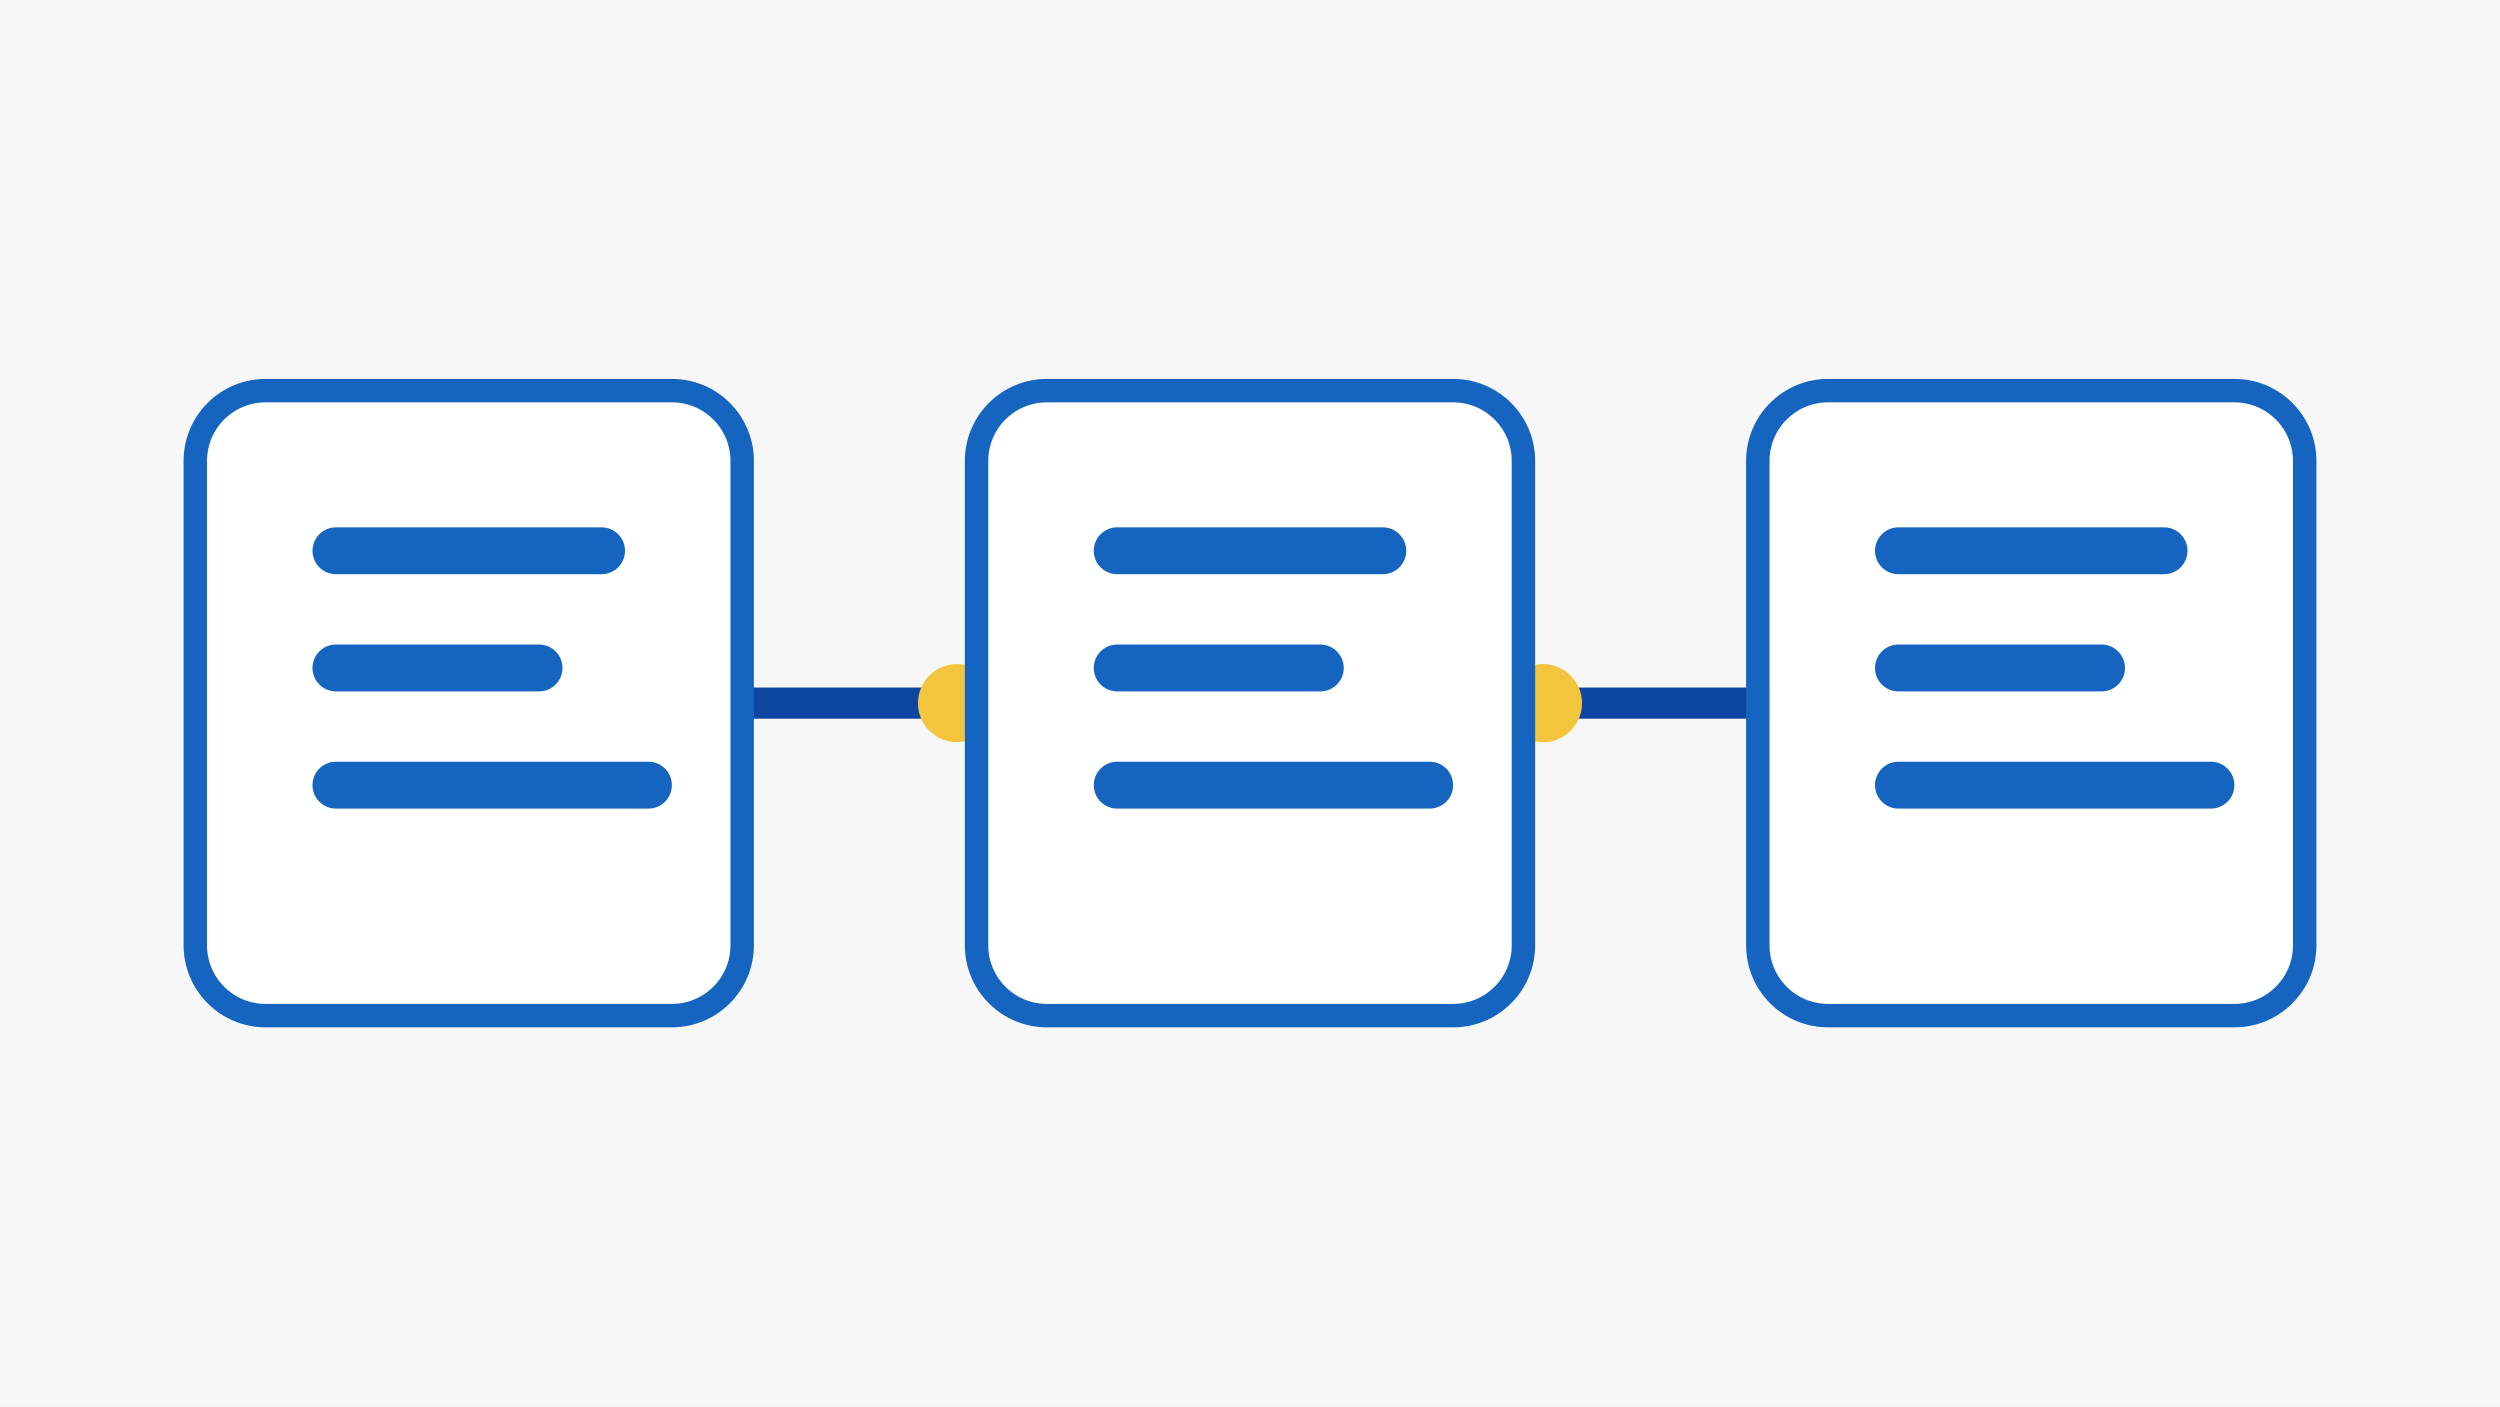
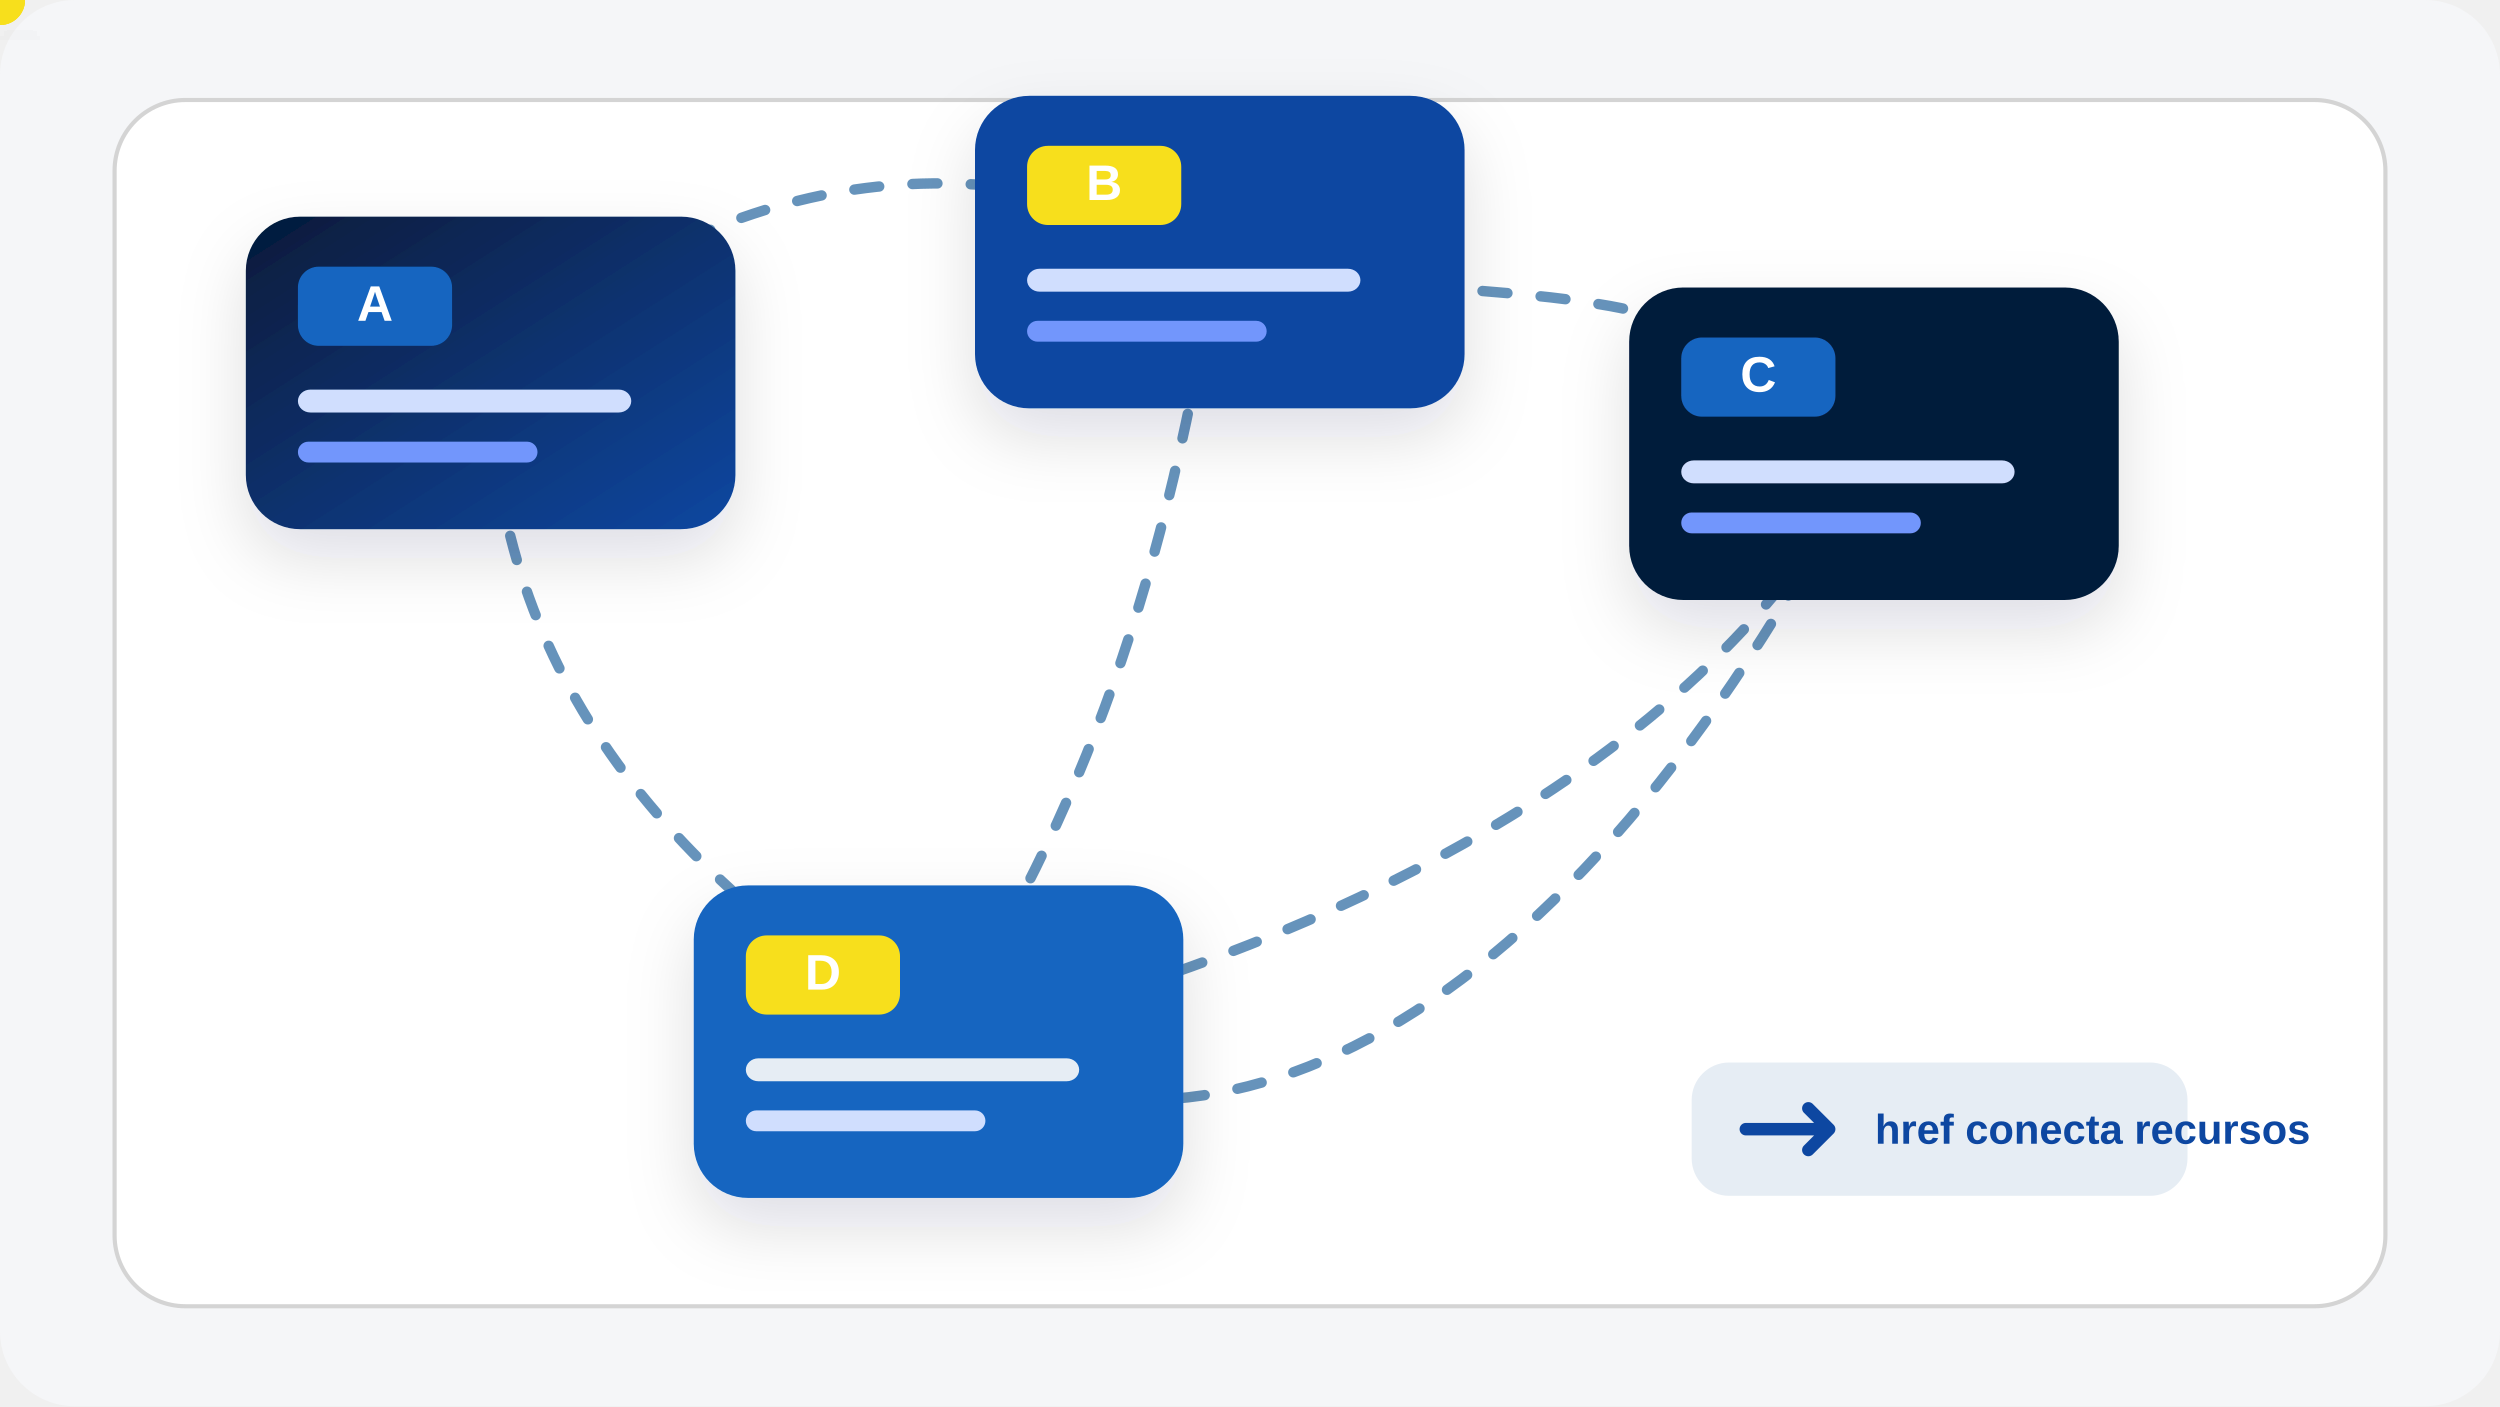
- <svg xmlns="http://www.w3.org/2000/svg" viewBox="0 0 640 360" role="img" aria-labelledby="title desc">
-   <rect width="640" height="360" fill="#f7f7f7" />
-   <g fill="none" stroke="#0D47A1" stroke-width="8" stroke-linecap="round">
-     <path d="M190 180H300" />
-     <path d="M340 180H450" />
+ <svg xmlns="http://www.w3.org/2000/svg" viewBox="0 0 1200 675" role="img" aria-labelledby="title desc">
+   <defs>
+     <filter id="shadow" x="-30%" y="-30%" width="160%" height="160%">
+       <feDropShadow dx="0" dy="14" stdDeviation="16" flood-color="#061b3a" flood-opacity=".13" />
+     </filter>
+     <linearGradient id="panel" x1="0" y1="0" x2="1" y2="1">
+       <stop stop-color="#061b3a" />
+       <stop offset="1" stop-color="#0d47a1" />
+     </linearGradient>
+     <style>
+       .path{fill:none;stroke:#6693bb;stroke-width:5;stroke-linecap:round;stroke-dasharray:12 16;animation:dash 8s linear infinite}
+       .card{filter:url(#shadow);transform-box:fill-box;transform-origin:center;animation:float 5s ease-in-out infinite}
+       .card.b{animation-delay:.4s}.card.c{animation-delay:.8s}.card.d{animation-delay:1.2s}
+       .dot{fill:#f7df1e;filter:url(#shadow)}
+       .label{font-family:Arial,Helvetica,sans-serif;font-weight:700;fill:#fff;font-size:24px}
+       .meta{font-family:Arial,Helvetica,sans-serif;fill:#d0defe;font-size:18px}
+       .pulse1{animation:travel1 6s ease-in-out infinite}
+       .pulse2{animation:travel2 7s ease-in-out infinite .8s}
+       .pulse3{animation:travel3 6.5s ease-in-out infinite 1.4s}
+       @keyframes dash{to{stroke-dashoffset:-140}}
+       @keyframes float{0%,100%{transform:translateY(0)}50%{transform:translateY(-7px)}}
+       @keyframes travel1{0%,10%{transform:translate(235px,174px)}45%{transform:translate(585px,116px)}80%,100%{transform:translate(900px,210px)}}
+       @keyframes travel2{0%,15%{transform:translate(235px,174px)}50%{transform:translate(450px,500px)}85%,100%{transform:translate(900px,210px)}}
+       @keyframes travel3{0%,15%{transform:translate(900px,210px)}52%{transform:translate(450px,500px)}90%,100%{transform:translate(585px,116px)}}
+       @media (prefers-reduced-motion:reduce){.path,.card,.pulse1,.pulse2,.pulse3{animation:none}.pulse1{transform:translate(585px,116px)}.pulse2{transform:translate(450px,500px)}.pulse3{transform:translate(900px,210px)}}
+     </style>
+   </defs>
+   <rect width="1200" height="675" rx="36" fill="#f5f6f8" />
+   <rect x="55" y="48" width="1090" height="579" rx="34" fill="#fff" stroke="#d4d4d4" stroke-width="2" />
+   <path class="path" d="M235 174C365 72 470 72 585 116S790 112 900 210" />
+   <path class="path" d="M235 174C235 320 318 420 450 500S760 490 900 210" />
+   <path class="path" d="M585 116C560 280 520 390 450 500" />
+   <path class="path" d="M900 210C840 340 680 445 450 500" />
+   <g class="card a" transform="translate(118 104)">
+     <rect width="235" height="150" rx="26" fill="url(#panel)" />
+     <rect x="25" y="24" width="74" height="38" rx="10" fill="#1565c0" />
+     <text x="62" y="50" text-anchor="middle" class="label" font-size="19">A</text>
+     <rect x="25" y="83" width="160" height="11" rx="6" fill="#d0defe" />
+     <rect x="25" y="108" width="115" height="10" rx="5" fill="#7296fc" />
  </g>
-   <g fill="#F2C53D">
-     <circle cx="245" cy="180" r="10" />
-     <circle cx="395" cy="180" r="10" />
+   <g class="card b" transform="translate(468 46)">
+     <rect width="235" height="150" rx="26" fill="#0d47a1" />
+     <rect x="25" y="24" width="74" height="38" rx="10" fill="#f7df1e" />
+     <text x="62" y="50" text-anchor="middle" class="label" font-size="19" fill="#292929">B</text>
+     <rect x="25" y="83" width="160" height="11" rx="6" fill="#d0defe" />
+     <rect x="25" y="108" width="115" height="10" rx="5" fill="#7296fc" />
  </g>
-   <g fill="#ffffff" stroke="#1565C0" stroke-width="6">
-     <rect x="50" y="100" width="140" height="160" rx="18" />
-     <rect x="250" y="100" width="140" height="160" rx="18" />
-     <rect x="450" y="100" width="140" height="160" rx="18" />
+   <g class="card c" transform="translate(782 138)">
+     <rect width="235" height="150" rx="26" fill="#061b3a" />
+     <rect x="25" y="24" width="74" height="38" rx="10" fill="#1565c0" />
+     <text x="62" y="50" text-anchor="middle" class="label" font-size="19">C</text>
+     <rect x="25" y="83" width="160" height="11" rx="6" fill="#d0defe" />
+     <rect x="25" y="108" width="115" height="10" rx="5" fill="#7296fc" />
  </g>
-   <g fill="#1565C0">
-     <rect x="80" y="135" width="80" height="12" rx="6" />
-     <rect x="80" y="165" width="64" height="12" rx="6" />
-     <rect x="80" y="195" width="92" height="12" rx="6" />
-     <rect x="280" y="135" width="80" height="12" rx="6" />
-     <rect x="280" y="165" width="64" height="12" rx="6" />
-     <rect x="280" y="195" width="92" height="12" rx="6" />
-     <rect x="480" y="135" width="80" height="12" rx="6" />
-     <rect x="480" y="165" width="64" height="12" rx="6" />
-     <rect x="480" y="195" width="92" height="12" rx="6" />
+   <g class="card d" transform="translate(333 425)">
+     <rect width="235" height="150" rx="26" fill="#1565c0" />
+     <rect x="25" y="24" width="74" height="38" rx="10" fill="#f7df1e" />
+     <text x="62" y="50" text-anchor="middle" class="label" font-size="19" fill="#292929">D</text>
+     <rect x="25" y="83" width="160" height="11" rx="6" fill="#e6edf4" />
+     <rect x="25" y="108" width="115" height="10" rx="5" fill="#d0defe" />
+   </g>
+   <circle r="12" class="dot pulse1" />
+   <circle r="12" class="dot pulse2" />
+   <circle r="12" class="dot pulse3" />
+   <g transform="translate(812 510)">
+     <rect width="238" height="64" rx="18" fill="#e6edf4" />
+     <path d="M26 32h40m-10-10 10 10-10 10" fill="none" stroke="#0d47a1" stroke-width="6" stroke-linecap="round" stroke-linejoin="round" />
+     <text x="88" y="39" font-family="Arial,Helvetica,sans-serif" font-weight="700" font-size="20" fill="#0d47a1">href conecta recursos</text>
  </g>
</svg>
